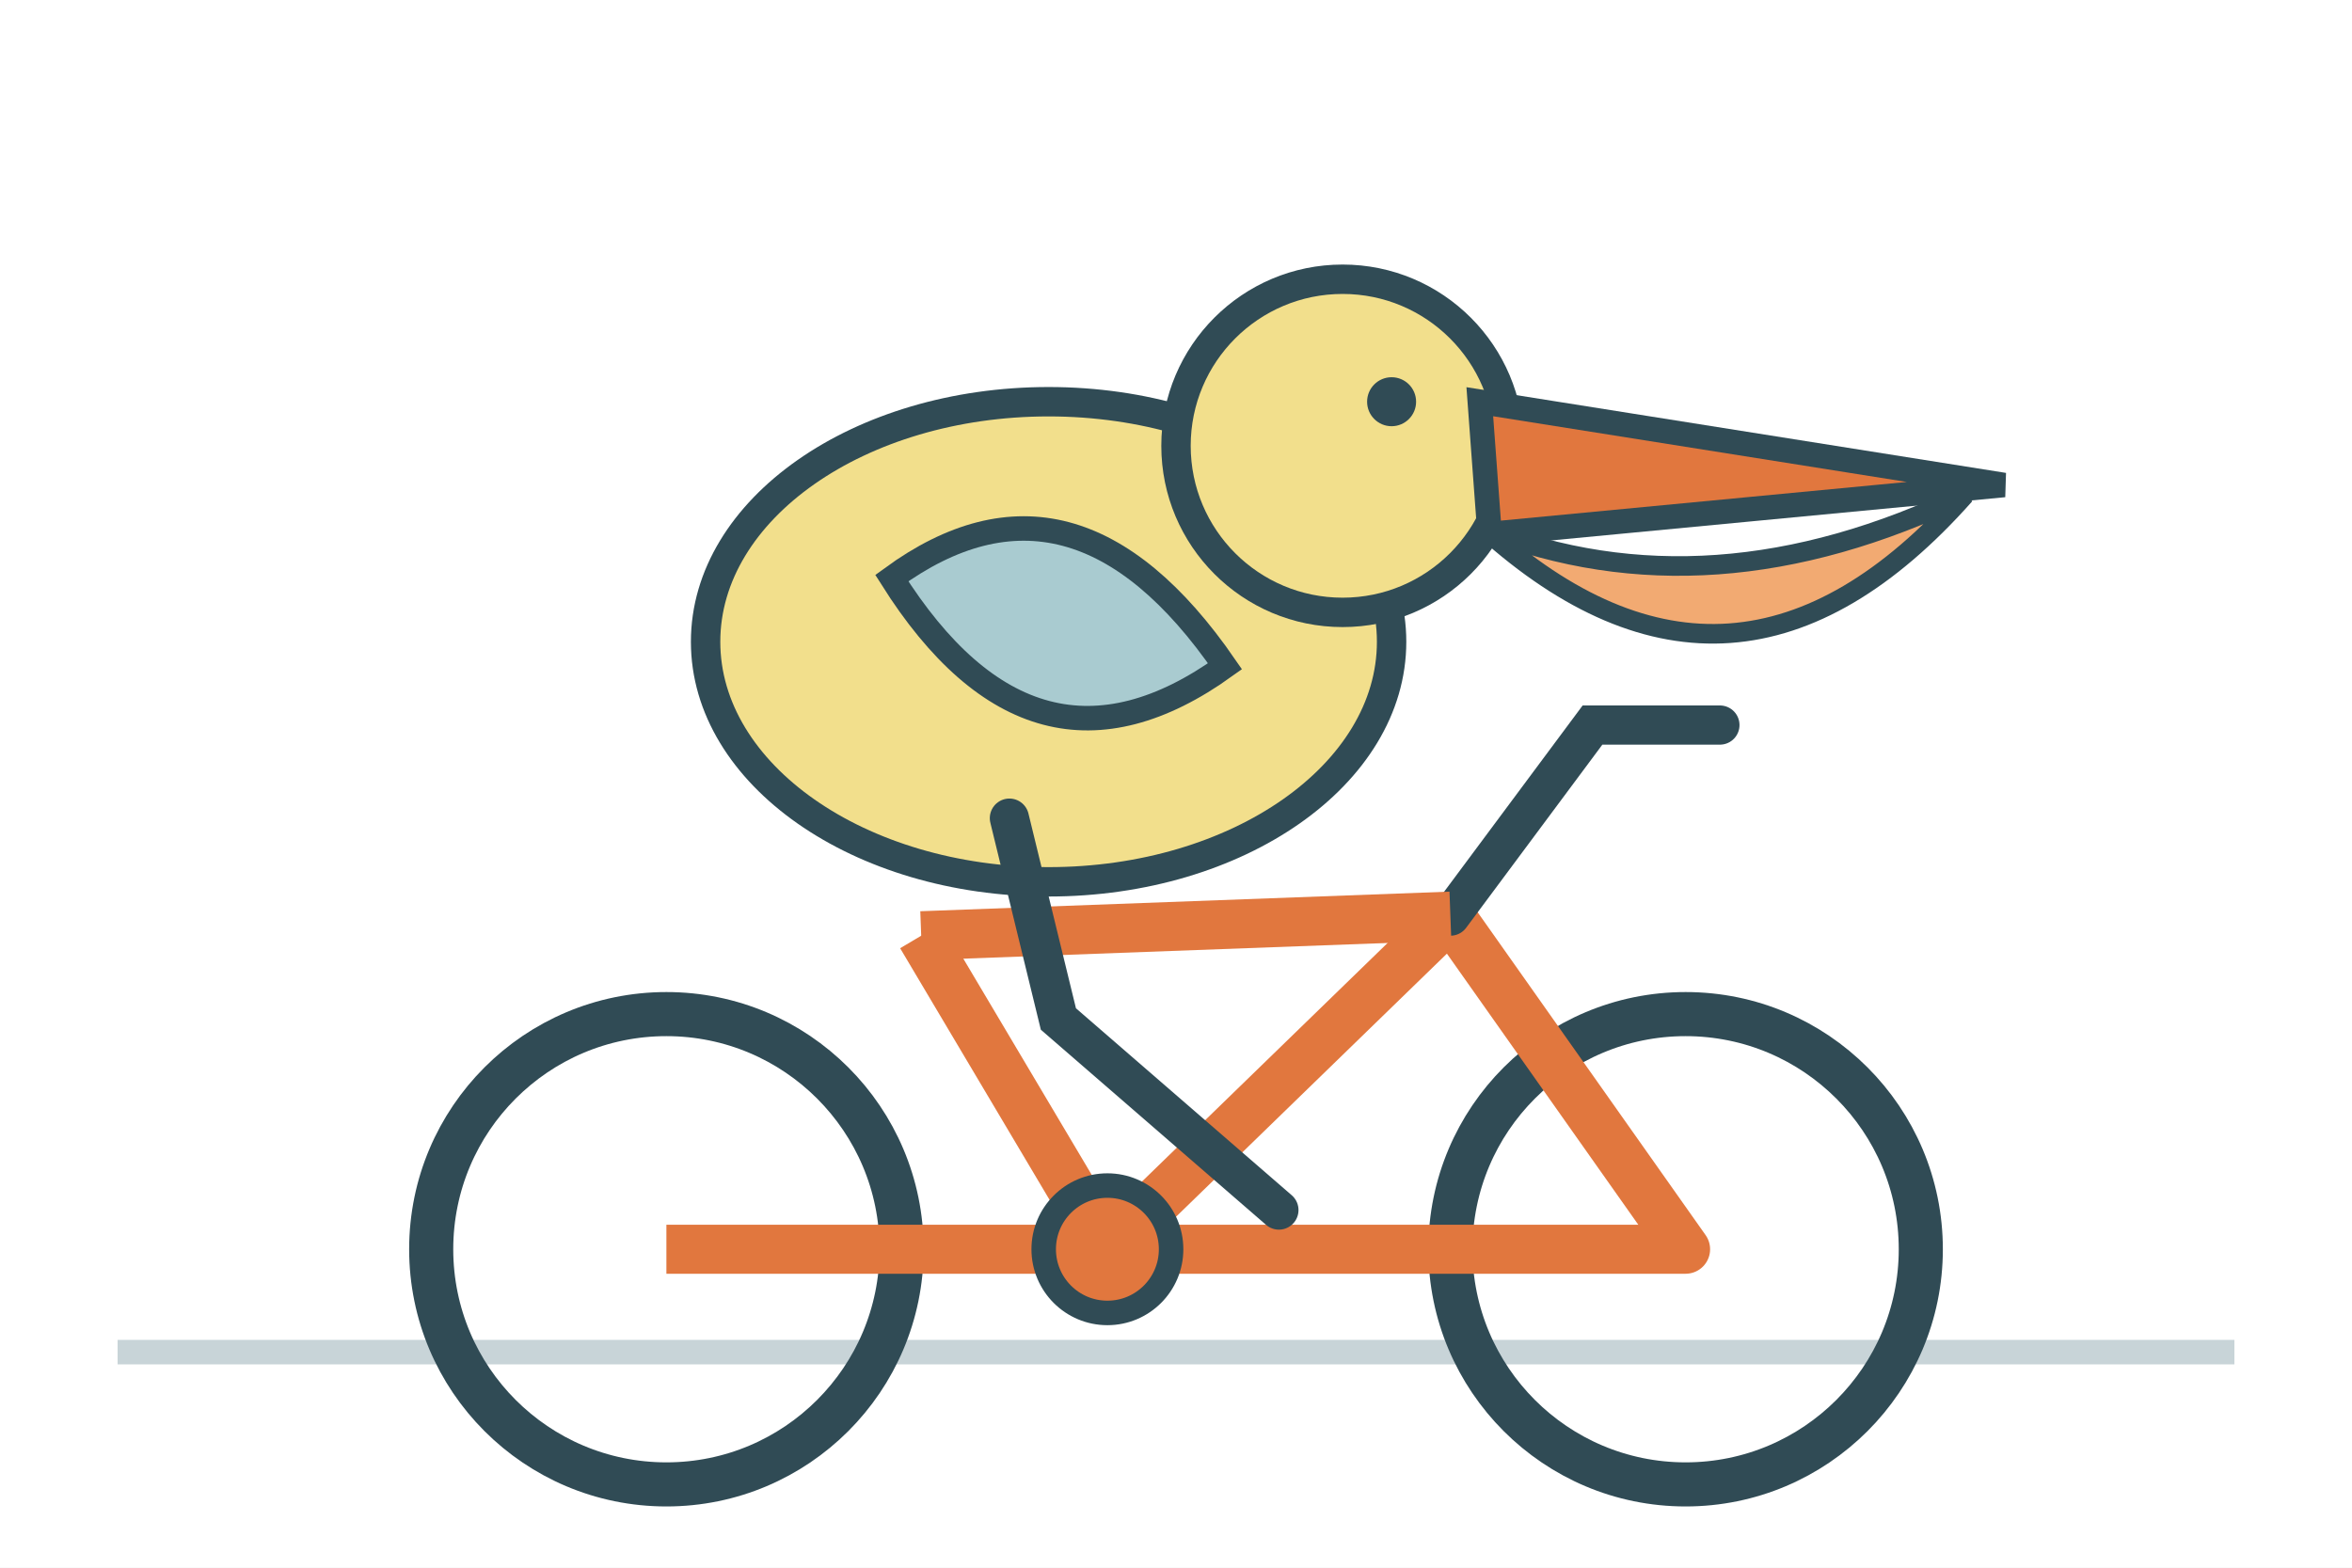
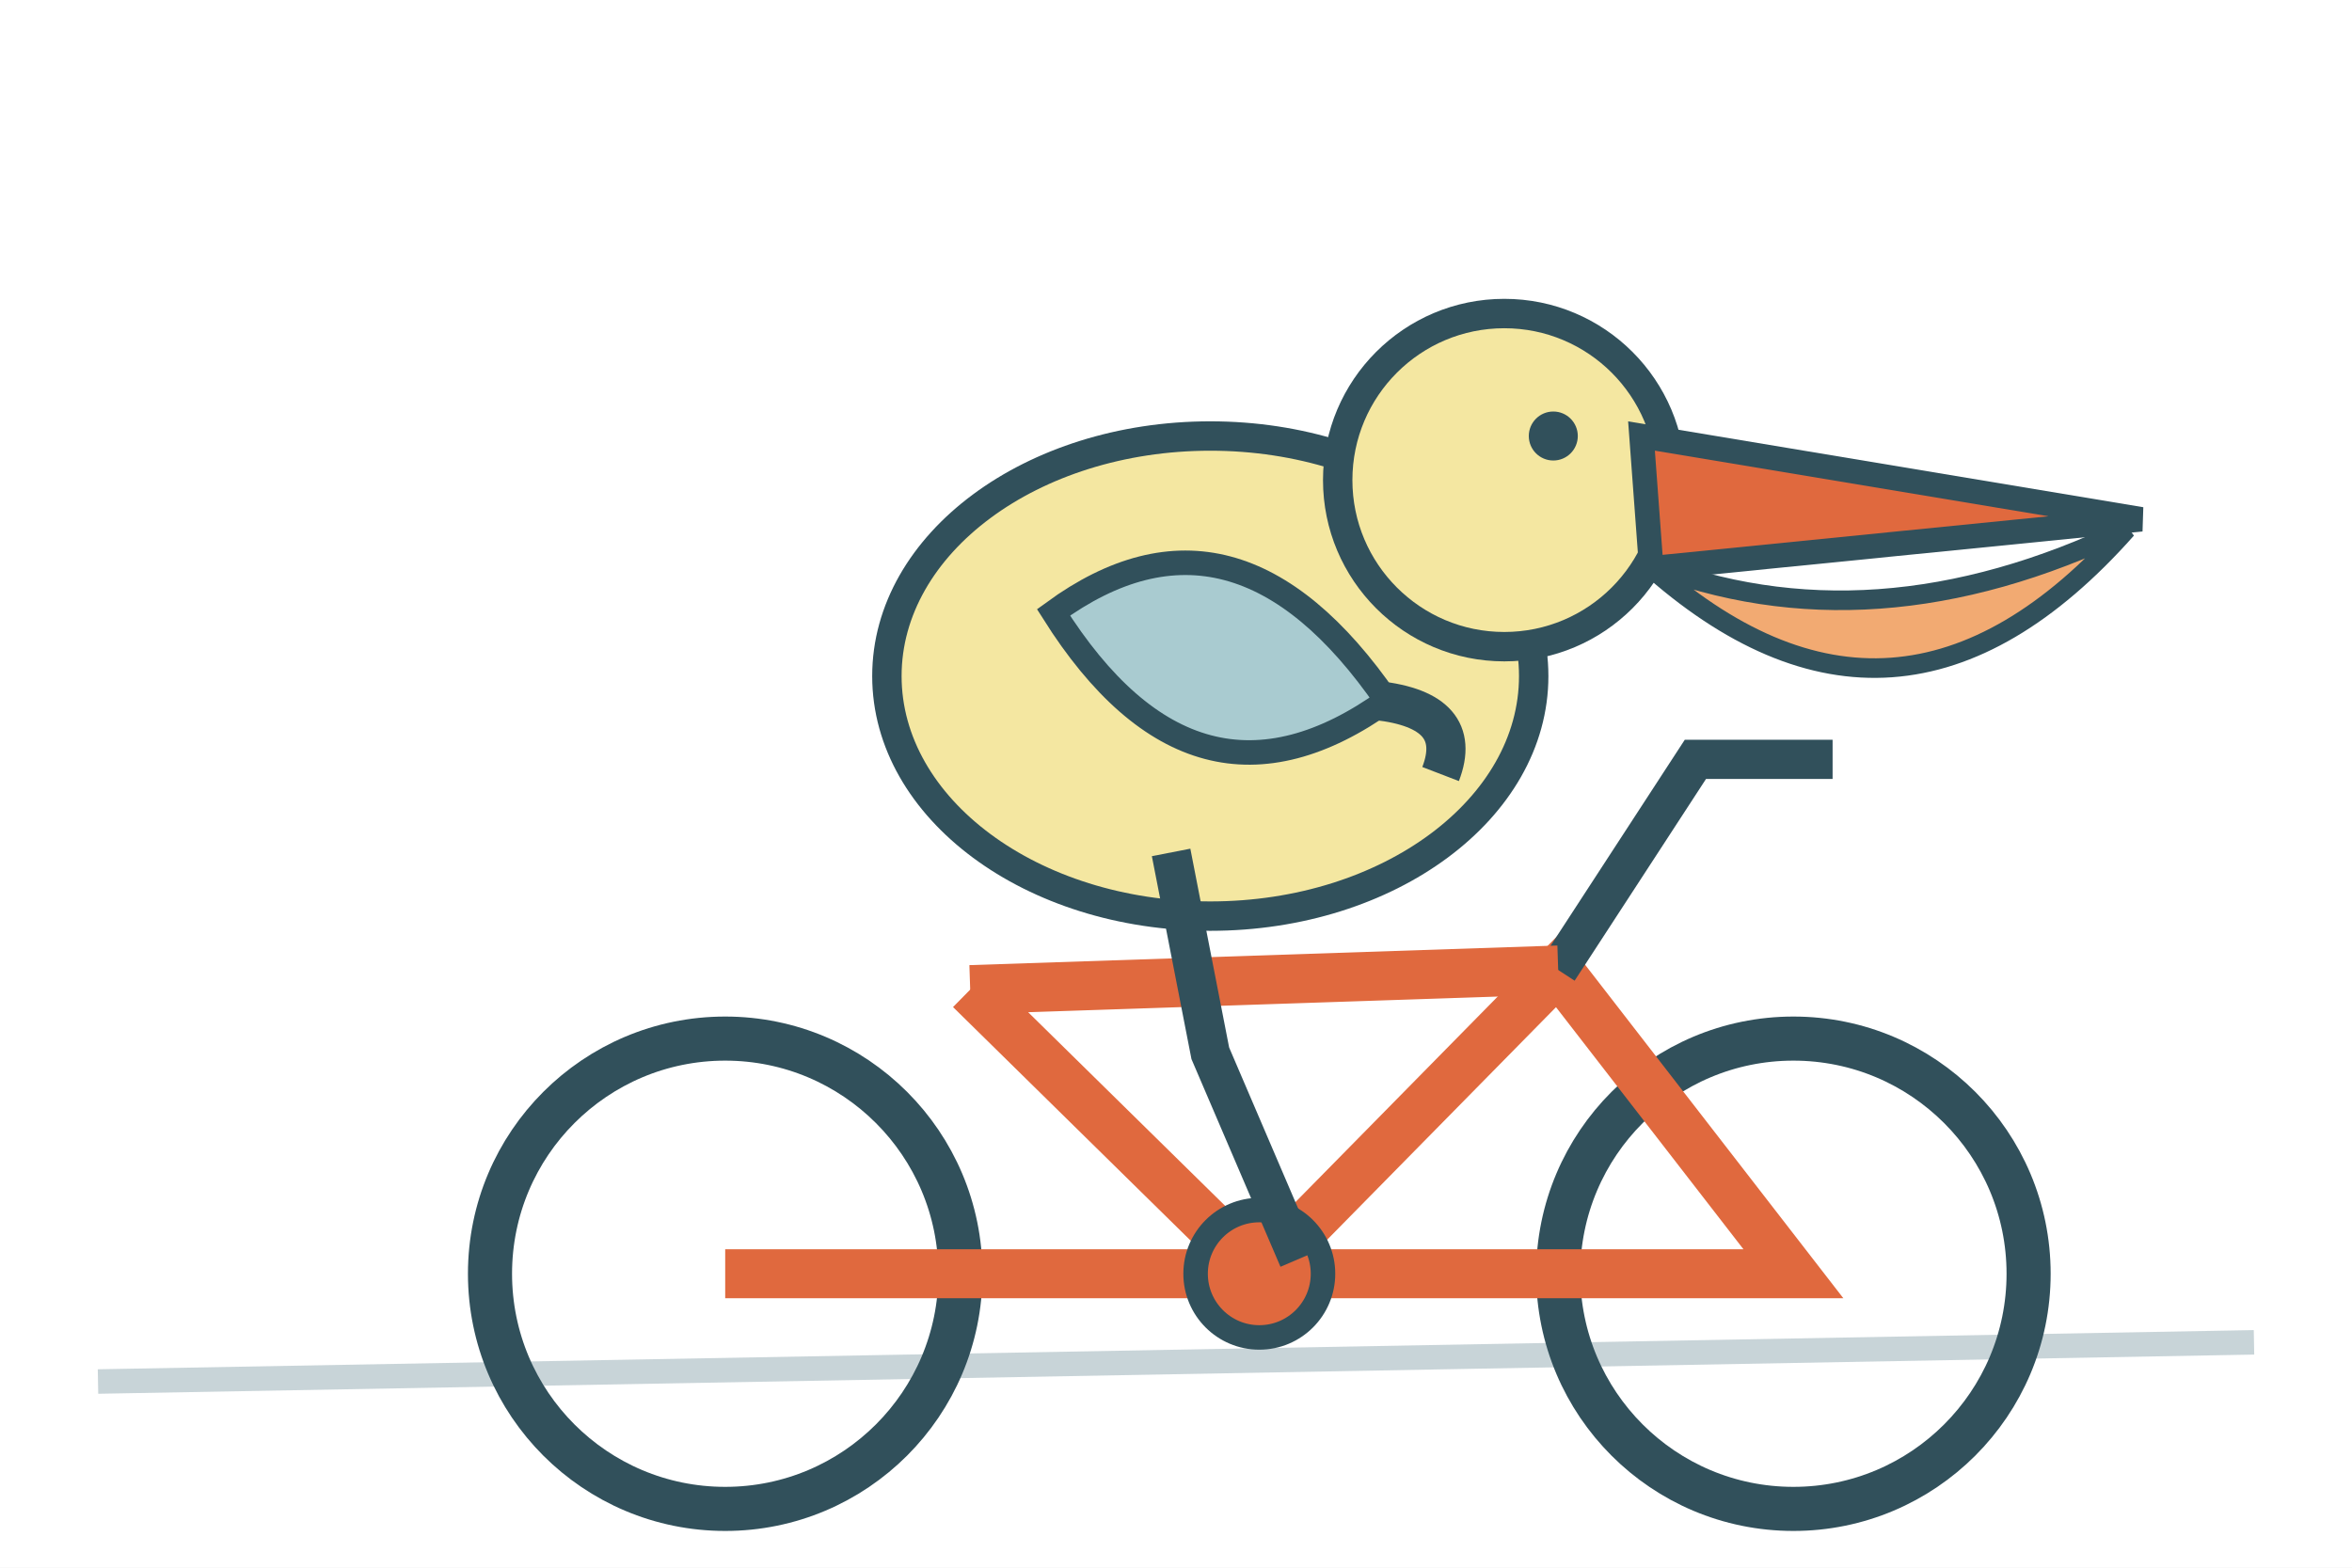
<svg xmlns="http://www.w3.org/2000/svg" width="480" height="320" viewBox="0 0 480 320">
  <rect width="480" height="320" fill="#ffffff" />
-   <path d="M24 276 H456" stroke="#c8d4d8" stroke-width="5" />
-   <circle data-role="front-wheel" cx="344" cy="255" r="48" fill="none" stroke="#304b55" stroke-width="9" />
-   <circle data-role="rear-wheel" cx="136" cy="255" r="48" fill="none" stroke="#304b55" stroke-width="9" />
-   <path data-role="frame" d="M136 255 L226 255 L296 187 L344 255 L226 255 L188 191" fill="none" stroke="#e1773e" stroke-width="10" stroke-linejoin="round" />
-   <path data-role="handlebar" d="M296 187 L325 148 L351 148" fill="none" stroke="#304b55" stroke-width="8" stroke-linecap="round" />
-   <circle data-role="pedal" cx="226" cy="255" r="13" fill="#e1773e" stroke="#304b55" stroke-width="5" />
-   <path data-role="frame-brace" d="M188 191 L296 187" stroke="#e1773e" stroke-width="10" />
-   <ellipse data-role="animal body pelican" cx="214" cy="131" rx="70" ry="49" fill="#f2df8c" stroke="#304b55" stroke-width="6" />
-   <circle data-role="animal head" cx="274" cy="91" r="34" fill="#f2df8c" stroke="#304b55" stroke-width="6" />
-   <path data-role="bill" d="M302 82 L409 99 L304 109 Z" fill="#e1773e" stroke="#304b55" stroke-width="5" />
-   <circle data-role="eye" cx="284" cy="82" r="5" fill="#304b55" />
-   <path data-role="gular pouch" d="M303 108 Q354 154 401 101 Q349 126 303 108 Z" fill="#f2aa72" stroke="#304b55" stroke-width="4" />
-   <path data-role="wing" d="M182 118 Q219 91 250 136 Q211 164 182 118 Z" fill="#a9cbd0" stroke="#304b55" stroke-width="5" />
-   <path data-role="foot pedal contact" d="M206 167 L216 208 L261 247" fill="none" stroke="#304b55" stroke-width="8" stroke-linecap="round" />
+   <path data-role="ground" d="M20 282 L460 274" stroke="#c8d4d8" stroke-width="5" />
+   <circle data-role="front-wheel" cx="366" cy="260" r="48" fill="none" stroke="#31505b" stroke-width="9" />
+   <circle data-role="rear-wheel" cx="148" cy="260" r="48" fill="none" stroke="#31505b" stroke-width="9" />
+   <path data-role="frame" d="M148 260 L257 260 L318 198 L366 260 L257 260 L198 202" fill="none" stroke="#e0693e" stroke-width="10" />
+   <path data-role="handlebar" d="M318 198 L346 155 L374 155" fill="none" stroke="#31505b" stroke-width="8" />
+   <circle data-role="pedal" cx="257" cy="260" r="13" fill="#e0693e" stroke="#31505b" stroke-width="5" />
+   <path data-role="frame-brace" d="M198 202 L318 198" stroke="#e0693e" stroke-width="10" />
+   <ellipse data-role="animal body pelican" cx="247" cy="138" rx="66" ry="49" fill="#f4e7a1" stroke="#31505b" stroke-width="6" />
+   <circle data-role="animal head" cx="307" cy="98" r="34" fill="#f4e7a1" stroke="#31505b" stroke-width="6" />
+   <path data-role="bill" d="M335 89 L437 106 L337 116 Z" fill="#e0693e" stroke="#31505b" stroke-width="5" />
+   <circle data-role="eye" cx="317" cy="89" r="5" fill="#31505b" />
+   <path data-role="gular pouch" d="M336 115 Q387 161 434 108 Q382 133 336 115 Z" fill="#f2aa72" stroke="#31505b" stroke-width="4" />
+   <path data-role="wing" d="M215 125 Q252 98 283 143 Q244 171 215 125 Z" fill="#a9cbd0" stroke="#31505b" stroke-width="5" />
+   <path data-role="foot pedal contact" d="M239 174 L247 215 L265 257" fill="none" stroke="#31505b" stroke-width="8" />
+   <path data-role="steering-incomplete" d="M281 143 Q299 145 294 158" fill="none" stroke="#31505b" stroke-width="8" />
</svg>
